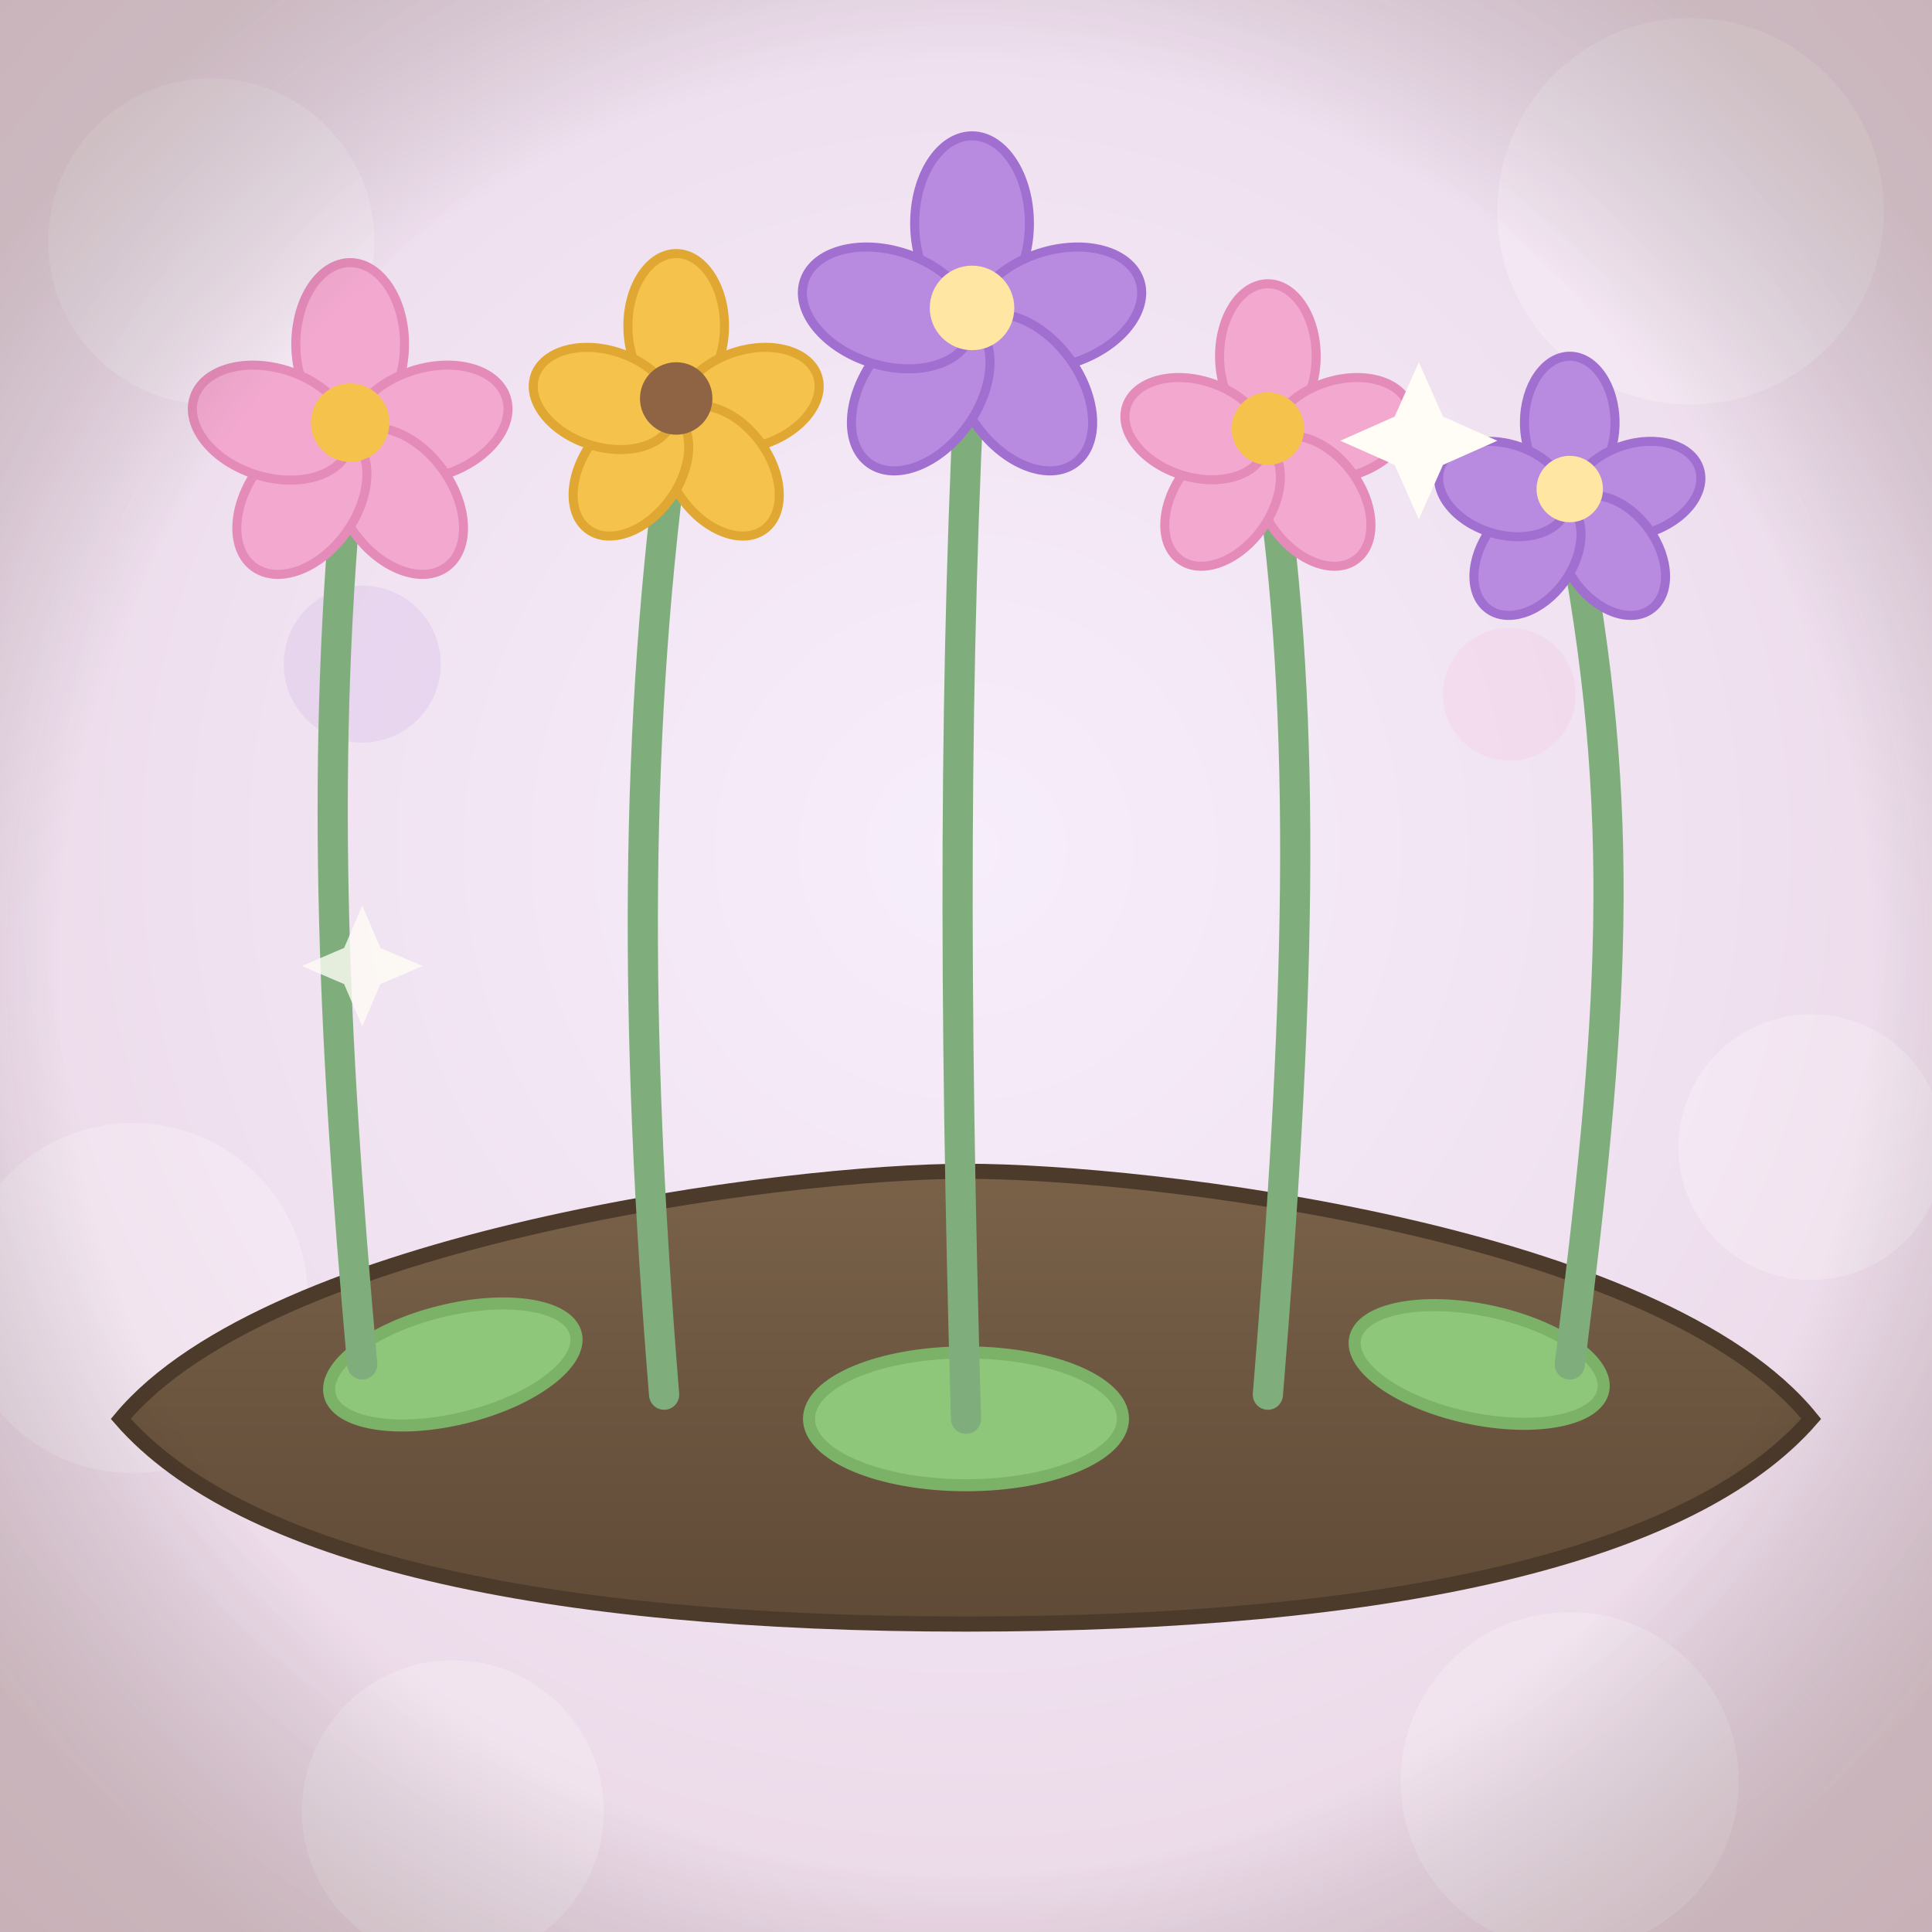
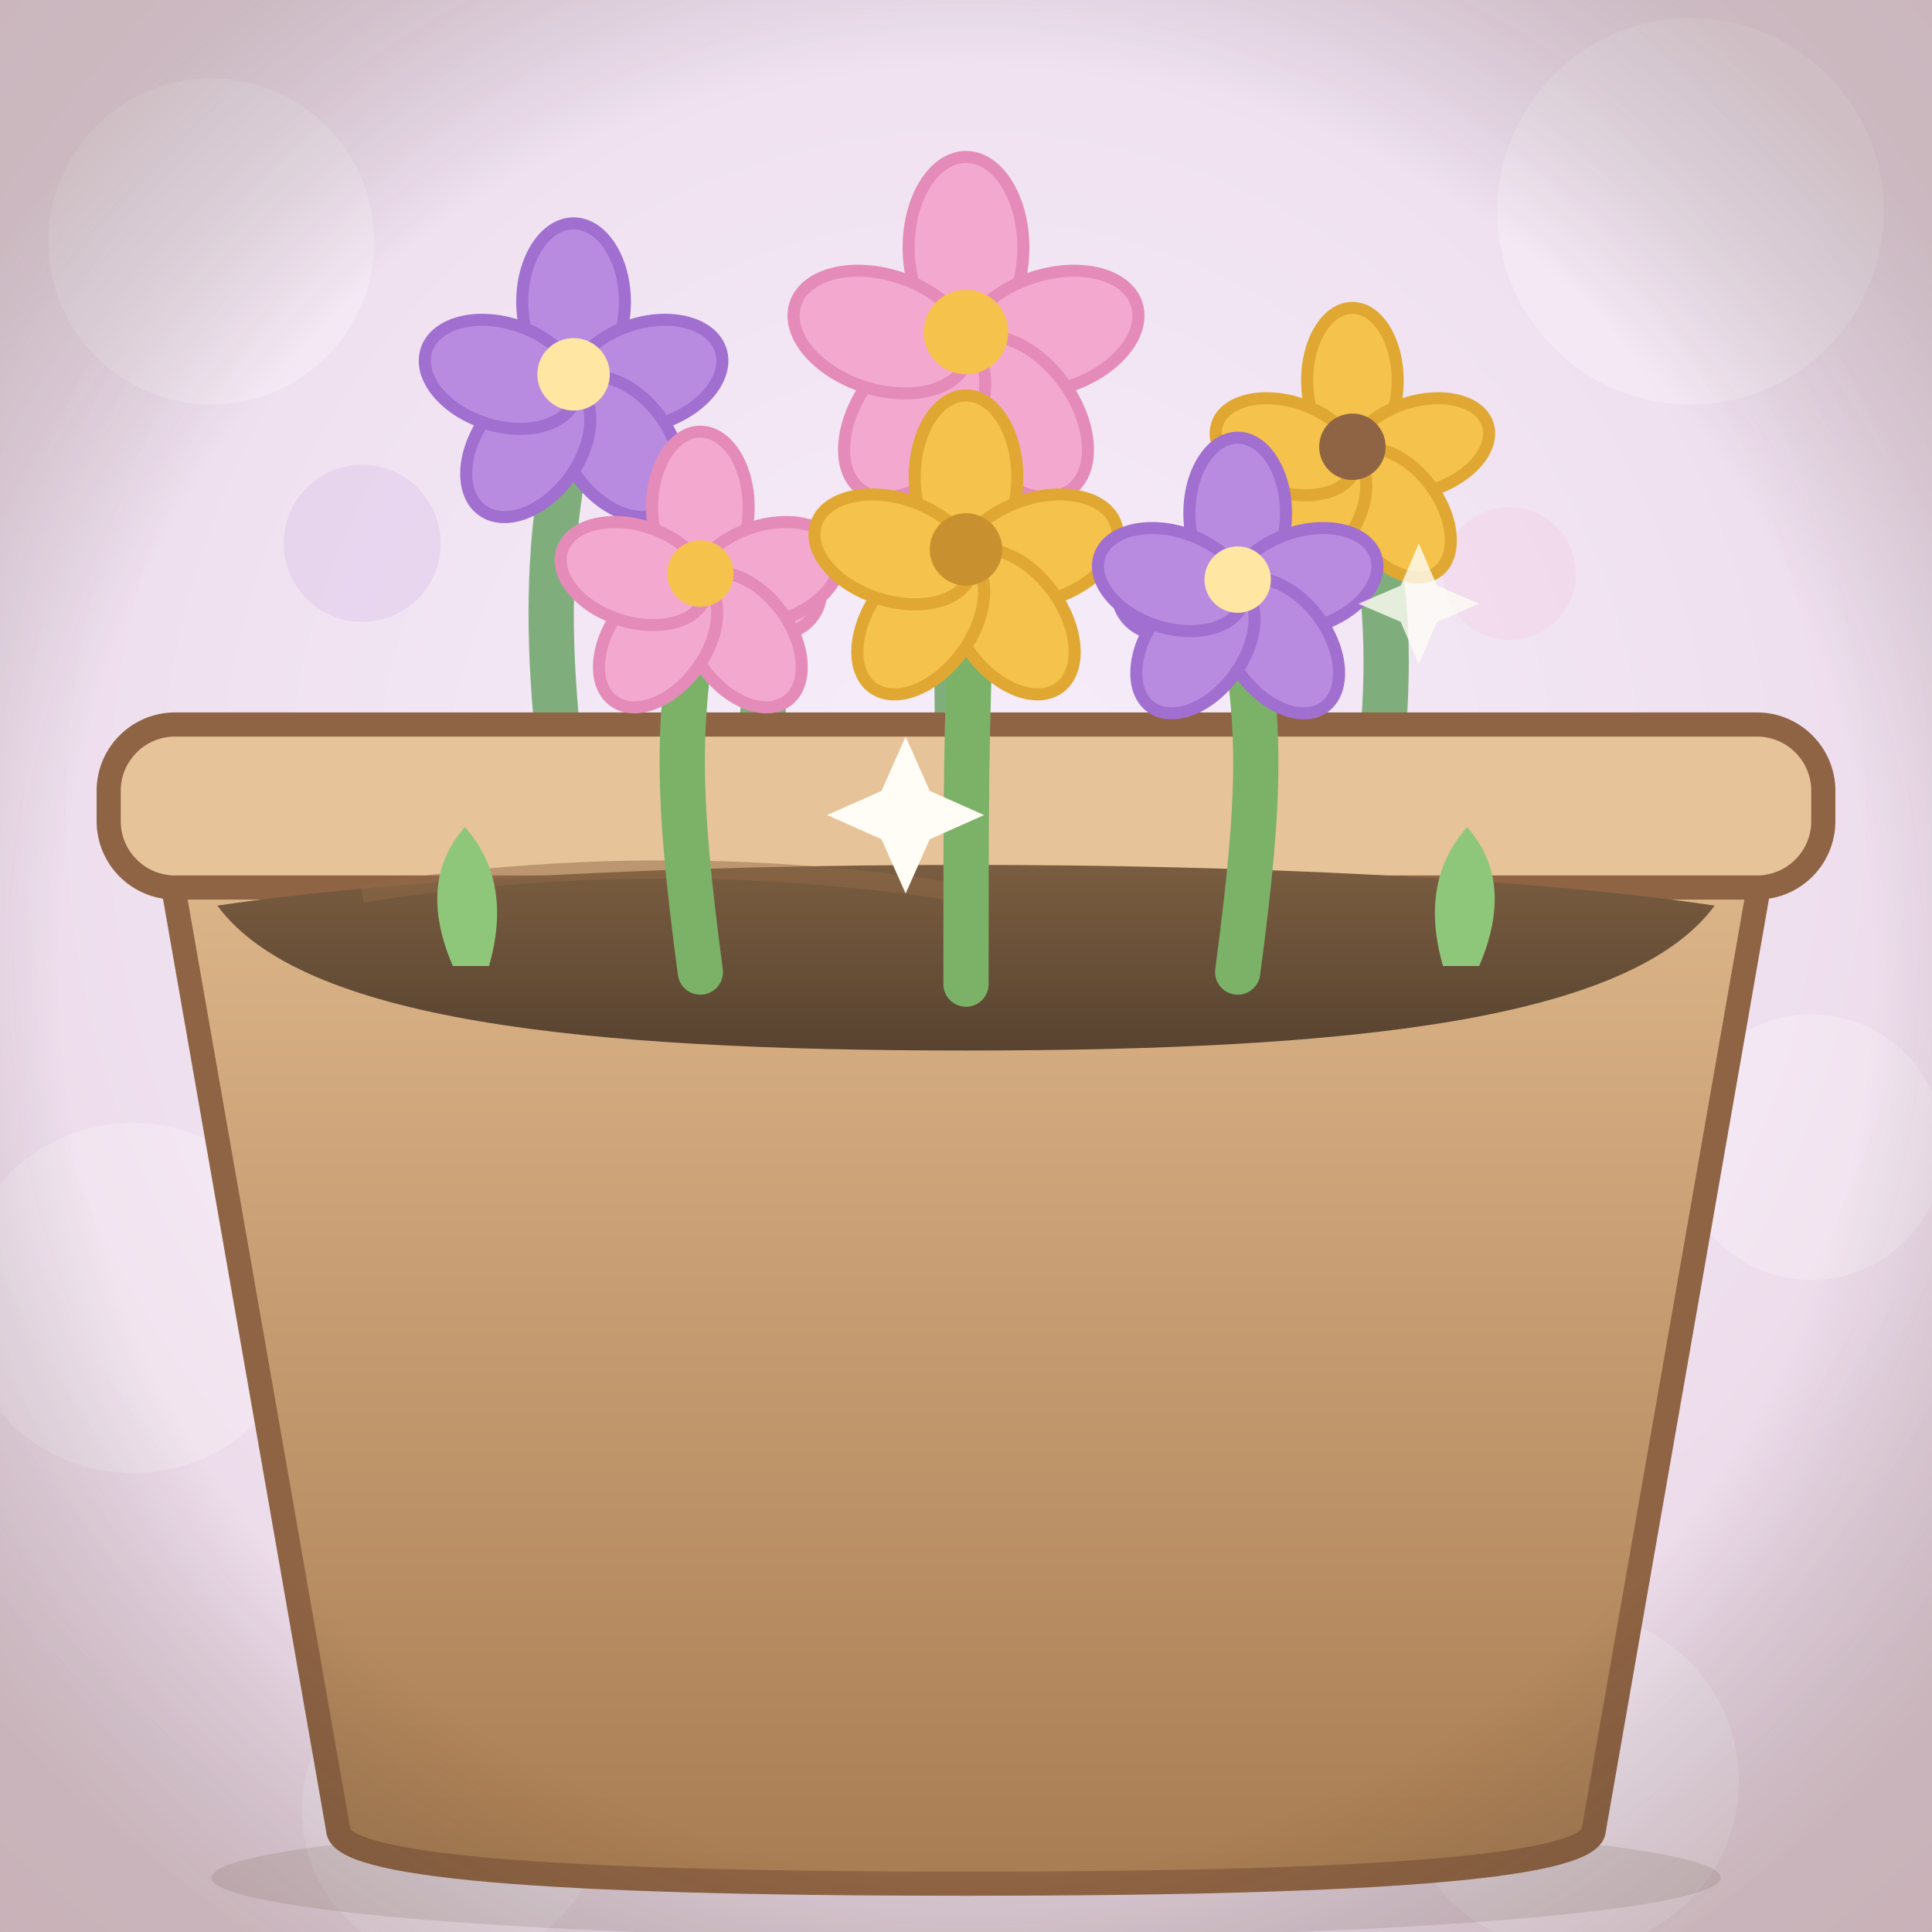
<svg xmlns="http://www.w3.org/2000/svg" width="640" height="640" viewBox="0 0 640 640">
  <defs>
-     <radialGradient id="wpbg" cx="0.5" cy="0.44" r="0.75">
+     <radialGradient id="wpbg" cx="0.5" cy="0.42" r="0.78">
      <stop offset="0" stop-color="#f7eefb" />
      <stop offset="0.55" stop-color="#efe0ef" />
      <stop offset="1" stop-color="#e7d0dc" />
    </radialGradient>
    <radialGradient id="wpv" cx="0.5" cy="0.5" r="0.62">
      <stop offset="0" stop-color="#000" stop-opacity="0" />
      <stop offset="0.75" stop-color="#000" stop-opacity="0" />
      <stop offset="1" stop-color="#5b4636" stop-opacity="0.22" />
    </radialGradient>
+     <linearGradient id="wpwood" x1="0" y1="0" x2="0" y2="1">
+       <stop offset="0" stop-color="#dcb589" />
+       <stop offset="1" stop-color="#a97d53" />
+     </linearGradient>
    <linearGradient id="wpsoil" x1="0" y1="0" x2="0" y2="1">
-       <stop offset="0" stop-color="#7a6249" />
-       <stop offset="1" stop-color="#5f4a37" />
+       <stop offset="0" stop-color="#7a5d40" />
+       <stop offset="1" stop-color="#584330" />
    </linearGradient>
  </defs>
  <rect width="640" height="640" fill="url(#wpbg)" />
  <g fill="#ffffff" opacity="0.22">
    <circle cx="70" cy="80" r="54" />
    <circle cx="560" cy="70" r="64" />
    <circle cx="600" cy="380" r="44" />
    <circle cx="44" cy="430" r="58" />
    <circle cx="150" cy="600" r="50" />
    <circle cx="520" cy="590" r="56" />
  </g>
  <g opacity="0.16">
-     <circle cx="120" cy="220" r="26" fill="#b98be0" />
-     <circle cx="500" cy="230" r="22" fill="#f3a9cf" />
-     <circle cx="470" cy="440" r="30" fill="#f5c24b" />
-     <circle cx="170" cy="470" r="20" fill="#b98be0" />
+     <circle cx="120" cy="180" r="26" fill="#b98be0" />
+     <circle cx="500" cy="190" r="22" fill="#f3a9cf" />
+     <circle cx="470" cy="410" r="30" fill="#f5c24b" />
+     <circle cx="170" cy="430" r="20" fill="#b98be0" />
  </g>
-   <path d="M40,470 C 90,410 260,388 320,388 C 380,388 550,408 600,470 C 560,516 460,538 320,538 C 180,538 80,516 40,470 Z" fill="url(#wpsoil)" stroke="#4c3a2b" stroke-width="5" />
-   <g fill="#8fc77a" stroke="#7bb268" stroke-width="4">
-     <ellipse cx="150" cy="452" rx="42" ry="18" transform="rotate(-14 150 452)" />
-     <ellipse cx="490" cy="452" rx="42" ry="18" transform="rotate(12 490 452)" />
-     <ellipse cx="320" cy="470" rx="52" ry="22" />
+   <ellipse cx="320" cy="622" rx="250" ry="20" fill="#5b4636" opacity="0.14" />
+   <g stroke="#7fae7c" stroke-width="15" stroke-linecap="round" fill="none">
+     <path d="M196,320 C 184,250 176,196 190,140" />
+     <path d="M320,326 C 316,244 316,182 320,120" />
+     <path d="M446,320 C 460,250 466,204 448,150" />
+     <path d="M258,322 C 250,272 250,236 258,200" />
+     <path d="M384,322 C 392,272 392,236 384,200" />
  </g>
-   <g stroke="#7fae7c" stroke-width="10" stroke-linecap="round" fill="none">
-     <path d="M120,452 C 110,340 106,250 116,150" />
-     <path d="M220,462 C 210,340 210,240 224,140" />
-     <path d="M320,470 C 316,330 316,220 322,110" />
-     <path d="M420,462 C 430,340 434,240 420,150" />
-     <path d="M520,452 C 534,340 540,270 520,170" />
+   <g stroke-width="4">
+     <g transform="translate(190,124)" fill="#b98be0" stroke="#a06fd0">
+       <ellipse cx="0" cy="-24" rx="17" ry="26" />
+       <ellipse cx="24" cy="0" rx="17" ry="26" transform="rotate(72 24 0)" />
+       <ellipse cx="15" cy="24" rx="17" ry="26" transform="rotate(144 15 24)" />
+       <ellipse cx="-15" cy="24" rx="17" ry="26" transform="rotate(216 -15 24)" />
+       <ellipse cx="-24" cy="0" rx="17" ry="26" transform="rotate(288 -24 0)" />
+       <circle cx="0" cy="0" r="12" fill="#ffe6a3" stroke="none" />
+     </g>
+     <g transform="translate(320,110)" fill="#f3a9cf" stroke="#e58bb9">
+       <ellipse cx="0" cy="-28" rx="19" ry="30" />
+       <ellipse cx="28" cy="0" rx="19" ry="30" transform="rotate(72 28 0)" />
+       <ellipse cx="17" cy="28" rx="19" ry="30" transform="rotate(144 17 28)" />
+       <ellipse cx="-17" cy="28" rx="19" ry="30" transform="rotate(216 -17 28)" />
+       <ellipse cx="-28" cy="0" rx="19" ry="30" transform="rotate(288 -28 0)" />
+       <circle cx="0" cy="0" r="14" fill="#f5c24b" stroke="none" />
+     </g>
+     <g transform="translate(448,148)" fill="#f5c24b" stroke="#e0a832">
+       <ellipse cx="0" cy="-22" rx="15" ry="24" />
+       <ellipse cx="22" cy="0" rx="15" ry="24" transform="rotate(72 22 0)" />
+       <ellipse cx="14" cy="22" rx="15" ry="24" transform="rotate(144 14 22)" />
+       <ellipse cx="-14" cy="22" rx="15" ry="24" transform="rotate(216 -14 22)" />
+       <ellipse cx="-22" cy="0" rx="15" ry="24" transform="rotate(288 -22 0)" />
+       <circle cx="0" cy="0" r="11" fill="#8f6444" stroke="none" />
+     </g>
+     <circle cx="258" cy="196" r="14" fill="#f3a9cf" stroke="#e58bb9" />
+     <circle cx="384" cy="196" r="14" fill="#b98be0" stroke="#a06fd0" />
  </g>
-   <g stroke-width="3">
-     <g transform="translate(116,140)" fill="#f3a9cf" stroke="#e58bb9">
-       <ellipse cx="0" cy="-26" rx="18" ry="27" />
-       <ellipse cx="26" cy="0" rx="18" ry="27" transform="rotate(72 26 0)" />
-       <ellipse cx="16" cy="26" rx="18" ry="27" transform="rotate(144 16 26)" />
-       <ellipse cx="-16" cy="26" rx="18" ry="27" transform="rotate(216 -16 26)" />
-       <ellipse cx="-26" cy="0" rx="18" ry="27" transform="rotate(288 -26 0)" />
-       <circle cx="0" cy="0" r="13" fill="#f5c24b" stroke="none" />
+   <path d="M56,286 L584,286 L528,606 C 528,618 462,624 320,624 C 178,624 112,618 112,606 Z" fill="url(#wpwood)" stroke="#8f6444" stroke-width="8" />
+   <rect x="36" y="240" width="568" height="54" rx="22" fill="#e7c39a" stroke="#8f6444" stroke-width="8" />
+   <path d="M72,300 C 192,282 448,282 568,300 C 540,338 448,348 320,348 C 192,348 100,338 72,300 Z" fill="url(#wpsoil)" />
+   <path d="M120,296 q100,-16 200,0" stroke="#8f6a48" stroke-width="6" fill="none" opacity="0.5" />
+   <g stroke="#7bb268" stroke-width="15" stroke-linecap="round" fill="none">
+     <path d="M232,322 C 224,262 224,238 232,196" />
+     <path d="M320,326 C 320,266 320,240 322,198" />
+     <path d="M410,322 C 418,262 418,238 410,200" />
+   </g>
+   <g stroke-width="4">
+     <g transform="translate(232,190)" fill="#f3a9cf" stroke="#e58bb9">
+       <ellipse cx="0" cy="-22" rx="16" ry="25" />
+       <ellipse cx="22" cy="0" rx="16" ry="25" transform="rotate(72 22 0)" />
+       <ellipse cx="14" cy="22" rx="16" ry="25" transform="rotate(144 14 22)" />
+       <ellipse cx="-14" cy="22" rx="16" ry="25" transform="rotate(216 -14 22)" />
+       <ellipse cx="-22" cy="0" rx="16" ry="25" transform="rotate(288 -22 0)" />
+       <circle cx="0" cy="0" r="11" fill="#f5c24b" stroke="none" />
    </g>
-     <g transform="translate(224,132)" fill="#f5c24b" stroke="#e0a832">
-       <ellipse cx="0" cy="-24" rx="16" ry="24" />
-       <ellipse cx="24" cy="0" rx="16" ry="24" transform="rotate(72 24 0)" />
-       <ellipse cx="15" cy="24" rx="16" ry="24" transform="rotate(144 15 24)" />
-       <ellipse cx="-15" cy="24" rx="16" ry="24" transform="rotate(216 -15 24)" />
-       <ellipse cx="-24" cy="0" rx="16" ry="24" transform="rotate(288 -24 0)" />
-       <circle cx="0" cy="0" r="12" fill="#8f6444" stroke="none" />
+     <g transform="translate(320,182)" fill="#f5c24b" stroke="#e0a832">
+       <ellipse cx="0" cy="-24" rx="17" ry="27" />
+       <ellipse cx="24" cy="0" rx="17" ry="27" transform="rotate(72 24 0)" />
+       <ellipse cx="15" cy="24" rx="17" ry="27" transform="rotate(144 15 24)" />
+       <ellipse cx="-15" cy="24" rx="17" ry="27" transform="rotate(216 -15 24)" />
+       <ellipse cx="-24" cy="0" rx="17" ry="27" transform="rotate(288 -24 0)" />
+       <circle cx="0" cy="0" r="12" fill="#c9902f" stroke="none" />
    </g>
-     <g transform="translate(322,102)" fill="#b98be0" stroke="#a06fd0">
-       <ellipse cx="0" cy="-28" rx="19" ry="29" />
-       <ellipse cx="28" cy="0" rx="19" ry="29" transform="rotate(72 28 0)" />
-       <ellipse cx="17" cy="28" rx="19" ry="29" transform="rotate(144 17 28)" />
-       <ellipse cx="-17" cy="28" rx="19" ry="29" transform="rotate(216 -17 28)" />
-       <ellipse cx="-28" cy="0" rx="19" ry="29" transform="rotate(288 -28 0)" />
-       <circle cx="0" cy="0" r="14" fill="#ffe6a3" stroke="none" />
-     </g>
-     <g transform="translate(420,142)" fill="#f3a9cf" stroke="#e58bb9">
-       <ellipse cx="0" cy="-24" rx="16" ry="24" />
-       <ellipse cx="24" cy="0" rx="16" ry="24" transform="rotate(72 24 0)" />
-       <ellipse cx="15" cy="24" rx="16" ry="24" transform="rotate(144 15 24)" />
-       <ellipse cx="-15" cy="24" rx="16" ry="24" transform="rotate(216 -15 24)" />
-       <ellipse cx="-24" cy="0" rx="16" ry="24" transform="rotate(288 -24 0)" />
-       <circle cx="0" cy="0" r="12" fill="#f5c24b" stroke="none" />
-     </g>
-     <g transform="translate(520,162)" fill="#b98be0" stroke="#a06fd0">
-       <ellipse cx="0" cy="-22" rx="15" ry="22" />
-       <ellipse cx="22" cy="0" rx="15" ry="22" transform="rotate(72 22 0)" />
-       <ellipse cx="14" cy="22" rx="15" ry="22" transform="rotate(144 14 22)" />
-       <ellipse cx="-14" cy="22" rx="15" ry="22" transform="rotate(216 -14 22)" />
-       <ellipse cx="-22" cy="0" rx="15" ry="22" transform="rotate(288 -22 0)" />
+     <g transform="translate(410,192)" fill="#b98be0" stroke="#a06fd0">
+       <ellipse cx="0" cy="-22" rx="16" ry="25" />
+       <ellipse cx="22" cy="0" rx="16" ry="25" transform="rotate(72 22 0)" />
+       <ellipse cx="14" cy="22" rx="16" ry="25" transform="rotate(144 14 22)" />
+       <ellipse cx="-14" cy="22" rx="16" ry="25" transform="rotate(216 -14 22)" />
+       <ellipse cx="-22" cy="0" rx="16" ry="25" transform="rotate(288 -22 0)" />
      <circle cx="0" cy="0" r="11" fill="#ffe6a3" stroke="none" />
    </g>
  </g>
+   <path d="M150,320 q-12,-28 4,-46 q16,18 8,46z" fill="#8fc77a" />
+   <path d="M490,320 q12,-28 -4,-46 q-16,18 -8,46z" fill="#8fc77a" />
  <g fill="#fffdf5">
-     <path d="M470,120 l8,18 18,8 -18,8 -8,18 -8,-18 -18,-8 18,-8 z" />
-     <path d="M120,300 l6,14 14,6 -14,6 -6,14 -6,-14 -14,-6 14,-6 z" opacity="0.8" />
+     <path d="M300,244 l8,18 18,8 -18,8 -8,18 -8,-18 -18,-8 18,-8 z" />
+     <path d="M470,180 l6,14 14,6 -14,6 -6,14 -6,-14 -14,-6 14,-6 z" opacity="0.8" />
  </g>
  <rect width="640" height="640" fill="url(#wpv)" />
</svg>
